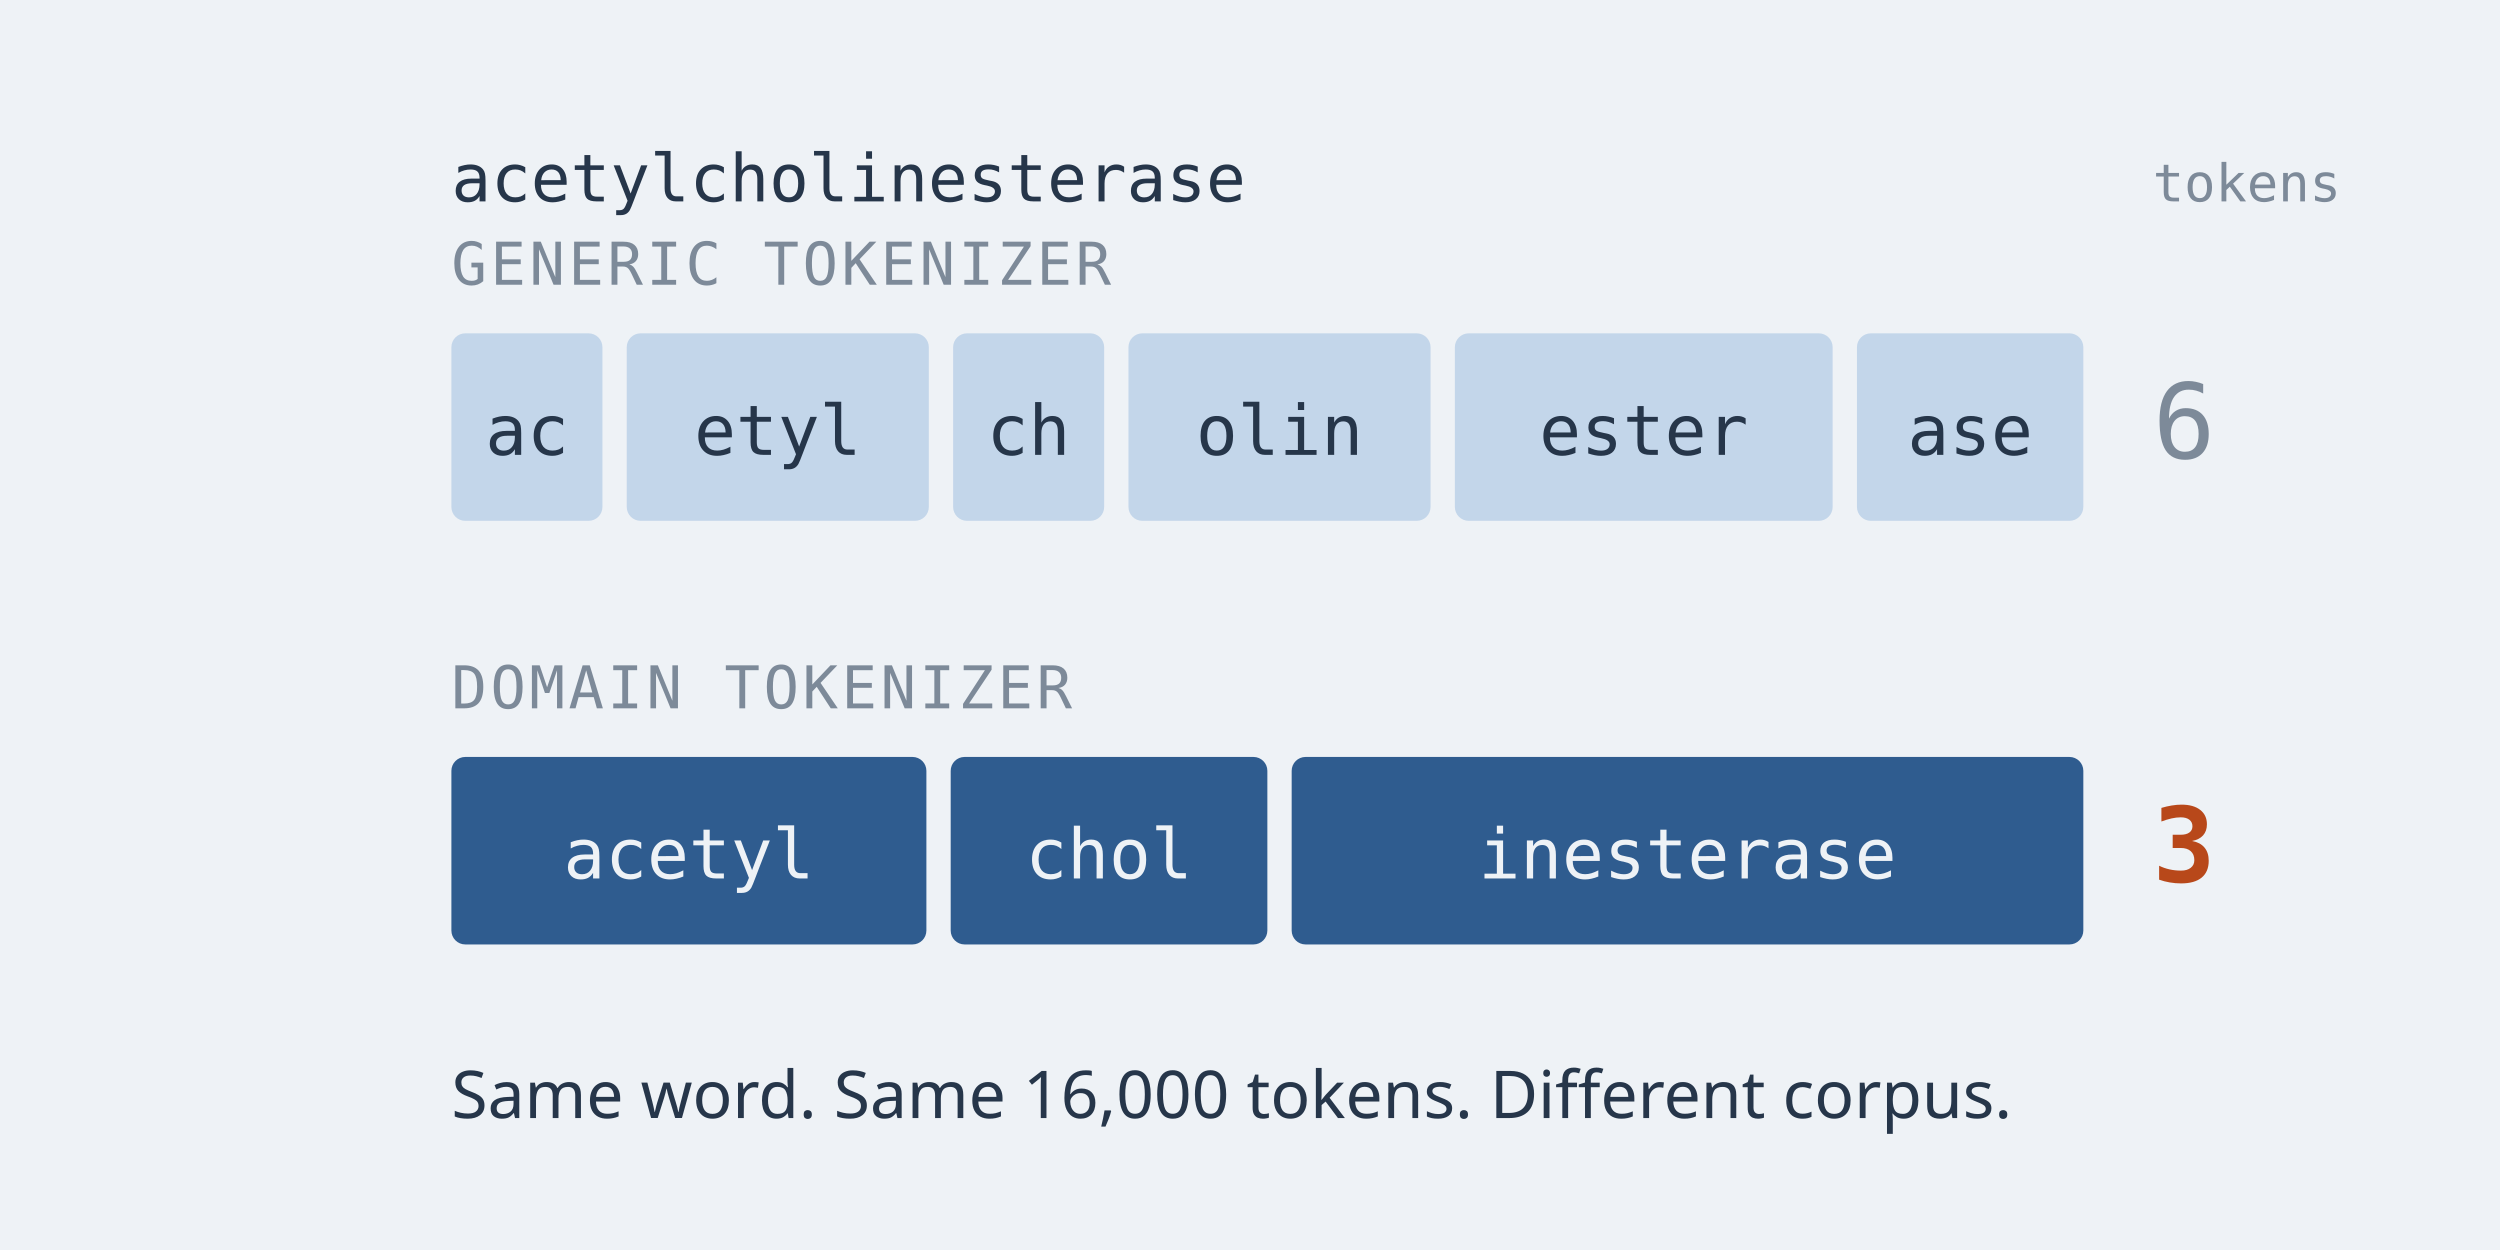
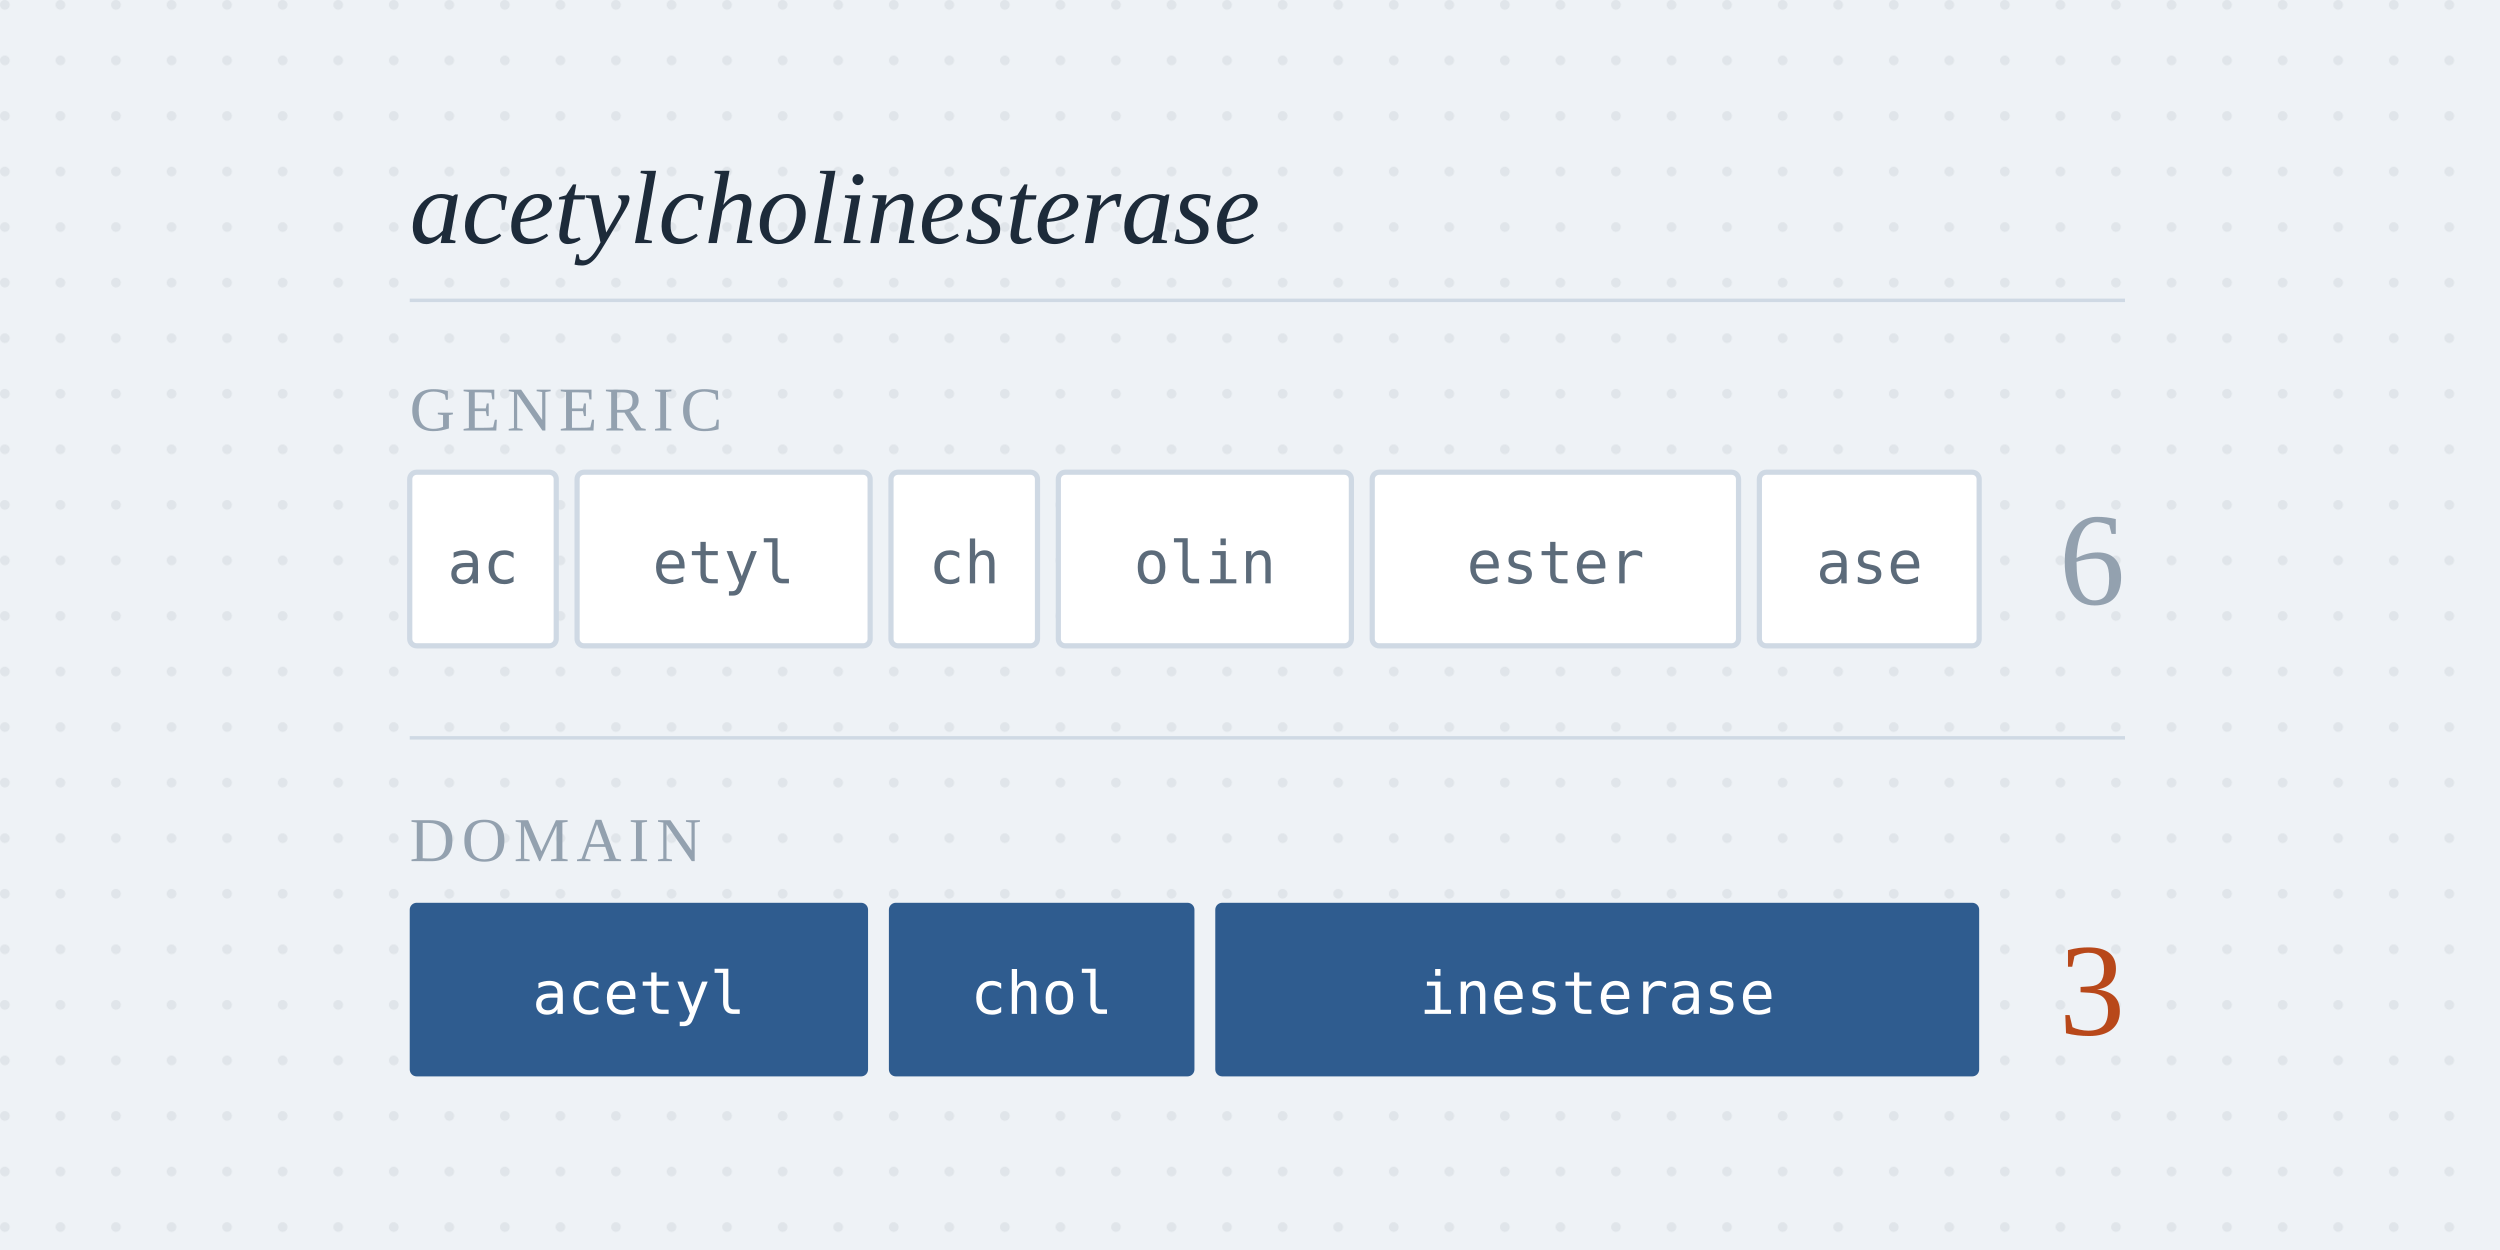
<svg xmlns="http://www.w3.org/2000/svg" viewBox="0 0 720 360" width="720" height="360" role="img" aria-labelledby="t">
+   <defs>
+     <pattern id="dots" width="16" height="16" patternUnits="userSpaceOnUse">
+       <circle cx="1.4" cy="1.4" r="1.4" fill="#1d2b3a" opacity="0.07" />
+     </pattern>
+   </defs>
  <rect width="720" height="360" fill="#eef2f6" />
-   <g font-family="ui-sans-serif, system-ui, sans-serif">
-     <text x="130" y="58" font-family="ui-monospace, SFMono-Regular, Menlo, monospace" font-size="19" fill="#26364a">acetylcholinesterase</text>
-     <text x="620" y="58" font-family="ui-monospace, SFMono-Regular, Menlo, monospace" font-size="15" fill="#7d8a99">tokens</text>
-     <text x="130" y="82" font-family="ui-monospace, SFMono-Regular, Menlo, monospace" font-size="17" fill="#7d8a99" letter-spacing="1">GENERIC TOKENIZER</text>
-     <rect x="130.0" y="96" width="43.5" height="54" rx="4" fill="#c3d6ea" />
-     <text x="151.8" y="131" font-family="ui-monospace, SFMono-Regular, Menlo, monospace" font-size="20" fill="#26364a" text-anchor="middle">ac</text>
-     <rect x="180.5" y="96" width="87.0" height="54" rx="4" fill="#c3d6ea" />
-     <text x="224.0" y="131" font-family="ui-monospace, SFMono-Regular, Menlo, monospace" font-size="20" fill="#26364a" text-anchor="middle">etyl</text>
-     <rect x="274.5" y="96" width="43.5" height="54" rx="4" fill="#c3d6ea" />
-     <text x="296.2" y="131" font-family="ui-monospace, SFMono-Regular, Menlo, monospace" font-size="20" fill="#26364a" text-anchor="middle">ch</text>
-     <rect x="325.0" y="96" width="87.0" height="54" rx="4" fill="#c3d6ea" />
-     <text x="368.5" y="131" font-family="ui-monospace, SFMono-Regular, Menlo, monospace" font-size="20" fill="#26364a" text-anchor="middle">olin</text>
-     <rect x="419.0" y="96" width="108.8" height="54" rx="4" fill="#c3d6ea" />
-     <text x="473.4" y="131" font-family="ui-monospace, SFMono-Regular, Menlo, monospace" font-size="20" fill="#26364a" text-anchor="middle">ester</text>
-     <rect x="534.8" y="96" width="65.2" height="54" rx="4" fill="#c3d6ea" />
-     <text x="567.4" y="131" font-family="ui-monospace, SFMono-Regular, Menlo, monospace" font-size="20" fill="#26364a" text-anchor="middle">ase</text>
-     <text x="620" y="132" font-family="ui-monospace, SFMono-Regular, Menlo, monospace" font-size="30" fill="#7d8a99" font-weight="400">6</text>
-     <text x="130" y="204" font-family="ui-monospace, SFMono-Regular, Menlo, monospace" font-size="17" fill="#7d8a99" letter-spacing="1">DOMAIN TOKENIZER</text>
-     <rect x="130.0" y="218" width="136.8" height="54" rx="4" fill="#2f5c8f" />
-     <text x="198.4" y="253" font-family="ui-monospace, SFMono-Regular, Menlo, monospace" font-size="20" fill="#eef2f6" text-anchor="middle">acetyl</text>
-     <rect x="273.8" y="218" width="91.2" height="54" rx="4" fill="#2f5c8f" />
-     <text x="319.4" y="253" font-family="ui-monospace, SFMono-Regular, Menlo, monospace" font-size="20" fill="#eef2f6" text-anchor="middle">chol</text>
-     <rect x="372.0" y="218" width="228.0" height="54" rx="4" fill="#2f5c8f" />
-     <text x="486.0" y="253" font-family="ui-monospace, SFMono-Regular, Menlo, monospace" font-size="20" fill="#eef2f6" text-anchor="middle">inesterase</text>
-     <text x="620" y="254" font-family="ui-monospace, SFMono-Regular, Menlo, monospace" font-size="30" fill="#b8481a" font-weight="700">3</text>
-     <text x="130" y="322" font-size="19" fill="#26364a">Same word. Same 16,000 tokens. Different corpus.</text>
+   <rect width="720" height="360" fill="url(#dots)" />
+   <g>
+     <text x="118" y="70" font-family="Georgia, 'Times New Roman', 'Iowan Old Style', serif" font-size="30" fill="#1d2b3a" font-style="italic">acetylcholinesterase</text>
+     <rect x="118" y="86" width="494" height="1" fill="#cfd9e4" />
+     <text x="118" y="124" font-family="Georgia, 'Times New Roman', 'Iowan Old Style', serif" font-size="18" fill="#93a1af" letter-spacing="2">GENERIC</text>
+     <rect x="118.0" y="136" width="42.2" height="50" rx="2" fill="#ffffff" stroke="#cfd9e4" stroke-width="1.5" />
+     <text x="139.1" y="168" font-family="ui-monospace, SFMono-Regular, Menlo, monospace" font-size="17" fill="#5c6b7a" text-anchor="middle">ac</text>
+     <rect x="166.2" y="136" width="84.4" height="50" rx="2" fill="#ffffff" stroke="#cfd9e4" stroke-width="1.5" />
+     <text x="208.4" y="168" font-family="ui-monospace, SFMono-Regular, Menlo, monospace" font-size="17" fill="#5c6b7a" text-anchor="middle">etyl</text>
+     <rect x="256.6" y="136" width="42.2" height="50" rx="2" fill="#ffffff" stroke="#cfd9e4" stroke-width="1.5" />
+     <text x="277.7" y="168" font-family="ui-monospace, SFMono-Regular, Menlo, monospace" font-size="17" fill="#5c6b7a" text-anchor="middle">ch</text>
+     <rect x="304.8" y="136" width="84.4" height="50" rx="2" fill="#ffffff" stroke="#cfd9e4" stroke-width="1.5" />
+     <text x="347.0" y="168" font-family="ui-monospace, SFMono-Regular, Menlo, monospace" font-size="17" fill="#5c6b7a" text-anchor="middle">olin</text>
+     <rect x="395.2" y="136" width="105.5" height="50" rx="2" fill="#ffffff" stroke="#cfd9e4" stroke-width="1.5" />
+     <text x="448.0" y="168" font-family="ui-monospace, SFMono-Regular, Menlo, monospace" font-size="17" fill="#5c6b7a" text-anchor="middle">ester</text>
+     <rect x="506.7" y="136" width="63.3" height="50" rx="2" fill="#ffffff" stroke="#cfd9e4" stroke-width="1.5" />
+     <text x="538.4" y="168" font-family="ui-monospace, SFMono-Regular, Menlo, monospace" font-size="17" fill="#5c6b7a" text-anchor="middle">ase</text>
+     <text x="612" y="174" font-family="Georgia, 'Times New Roman', 'Iowan Old Style', serif" font-size="38" fill="#93a1af" text-anchor="end">6</text>
+     <rect x="118" y="212" width="494" height="1" fill="#cfd9e4" />
+     <text x="118" y="248" font-family="Georgia, 'Times New Roman', 'Iowan Old Style', serif" font-size="18" fill="#93a1af" letter-spacing="2">DOMAIN</text>
+     <rect x="118.0" y="260" width="132.0" height="50" rx="2" fill="#2f5c8f" />
+     <text x="184.0" y="292" font-family="ui-monospace, SFMono-Regular, Menlo, monospace" font-size="17" fill="#ffffff" text-anchor="middle">acetyl</text>
+     <rect x="256.0" y="260" width="88.0" height="50" rx="2" fill="#2f5c8f" />
+     <text x="300.0" y="292" font-family="ui-monospace, SFMono-Regular, Menlo, monospace" font-size="17" fill="#ffffff" text-anchor="middle">chol</text>
+     <rect x="350.0" y="260" width="220.0" height="50" rx="2" fill="#2f5c8f" />
+     <text x="460.0" y="292" font-family="ui-monospace, SFMono-Regular, Menlo, monospace" font-size="17" fill="#ffffff" text-anchor="middle">inesterase</text>
+     <text x="612" y="298" font-family="Georgia, 'Times New Roman', 'Iowan Old Style', serif" font-size="38" fill="#b8481a" text-anchor="end">3</text>
  </g>
</svg>
